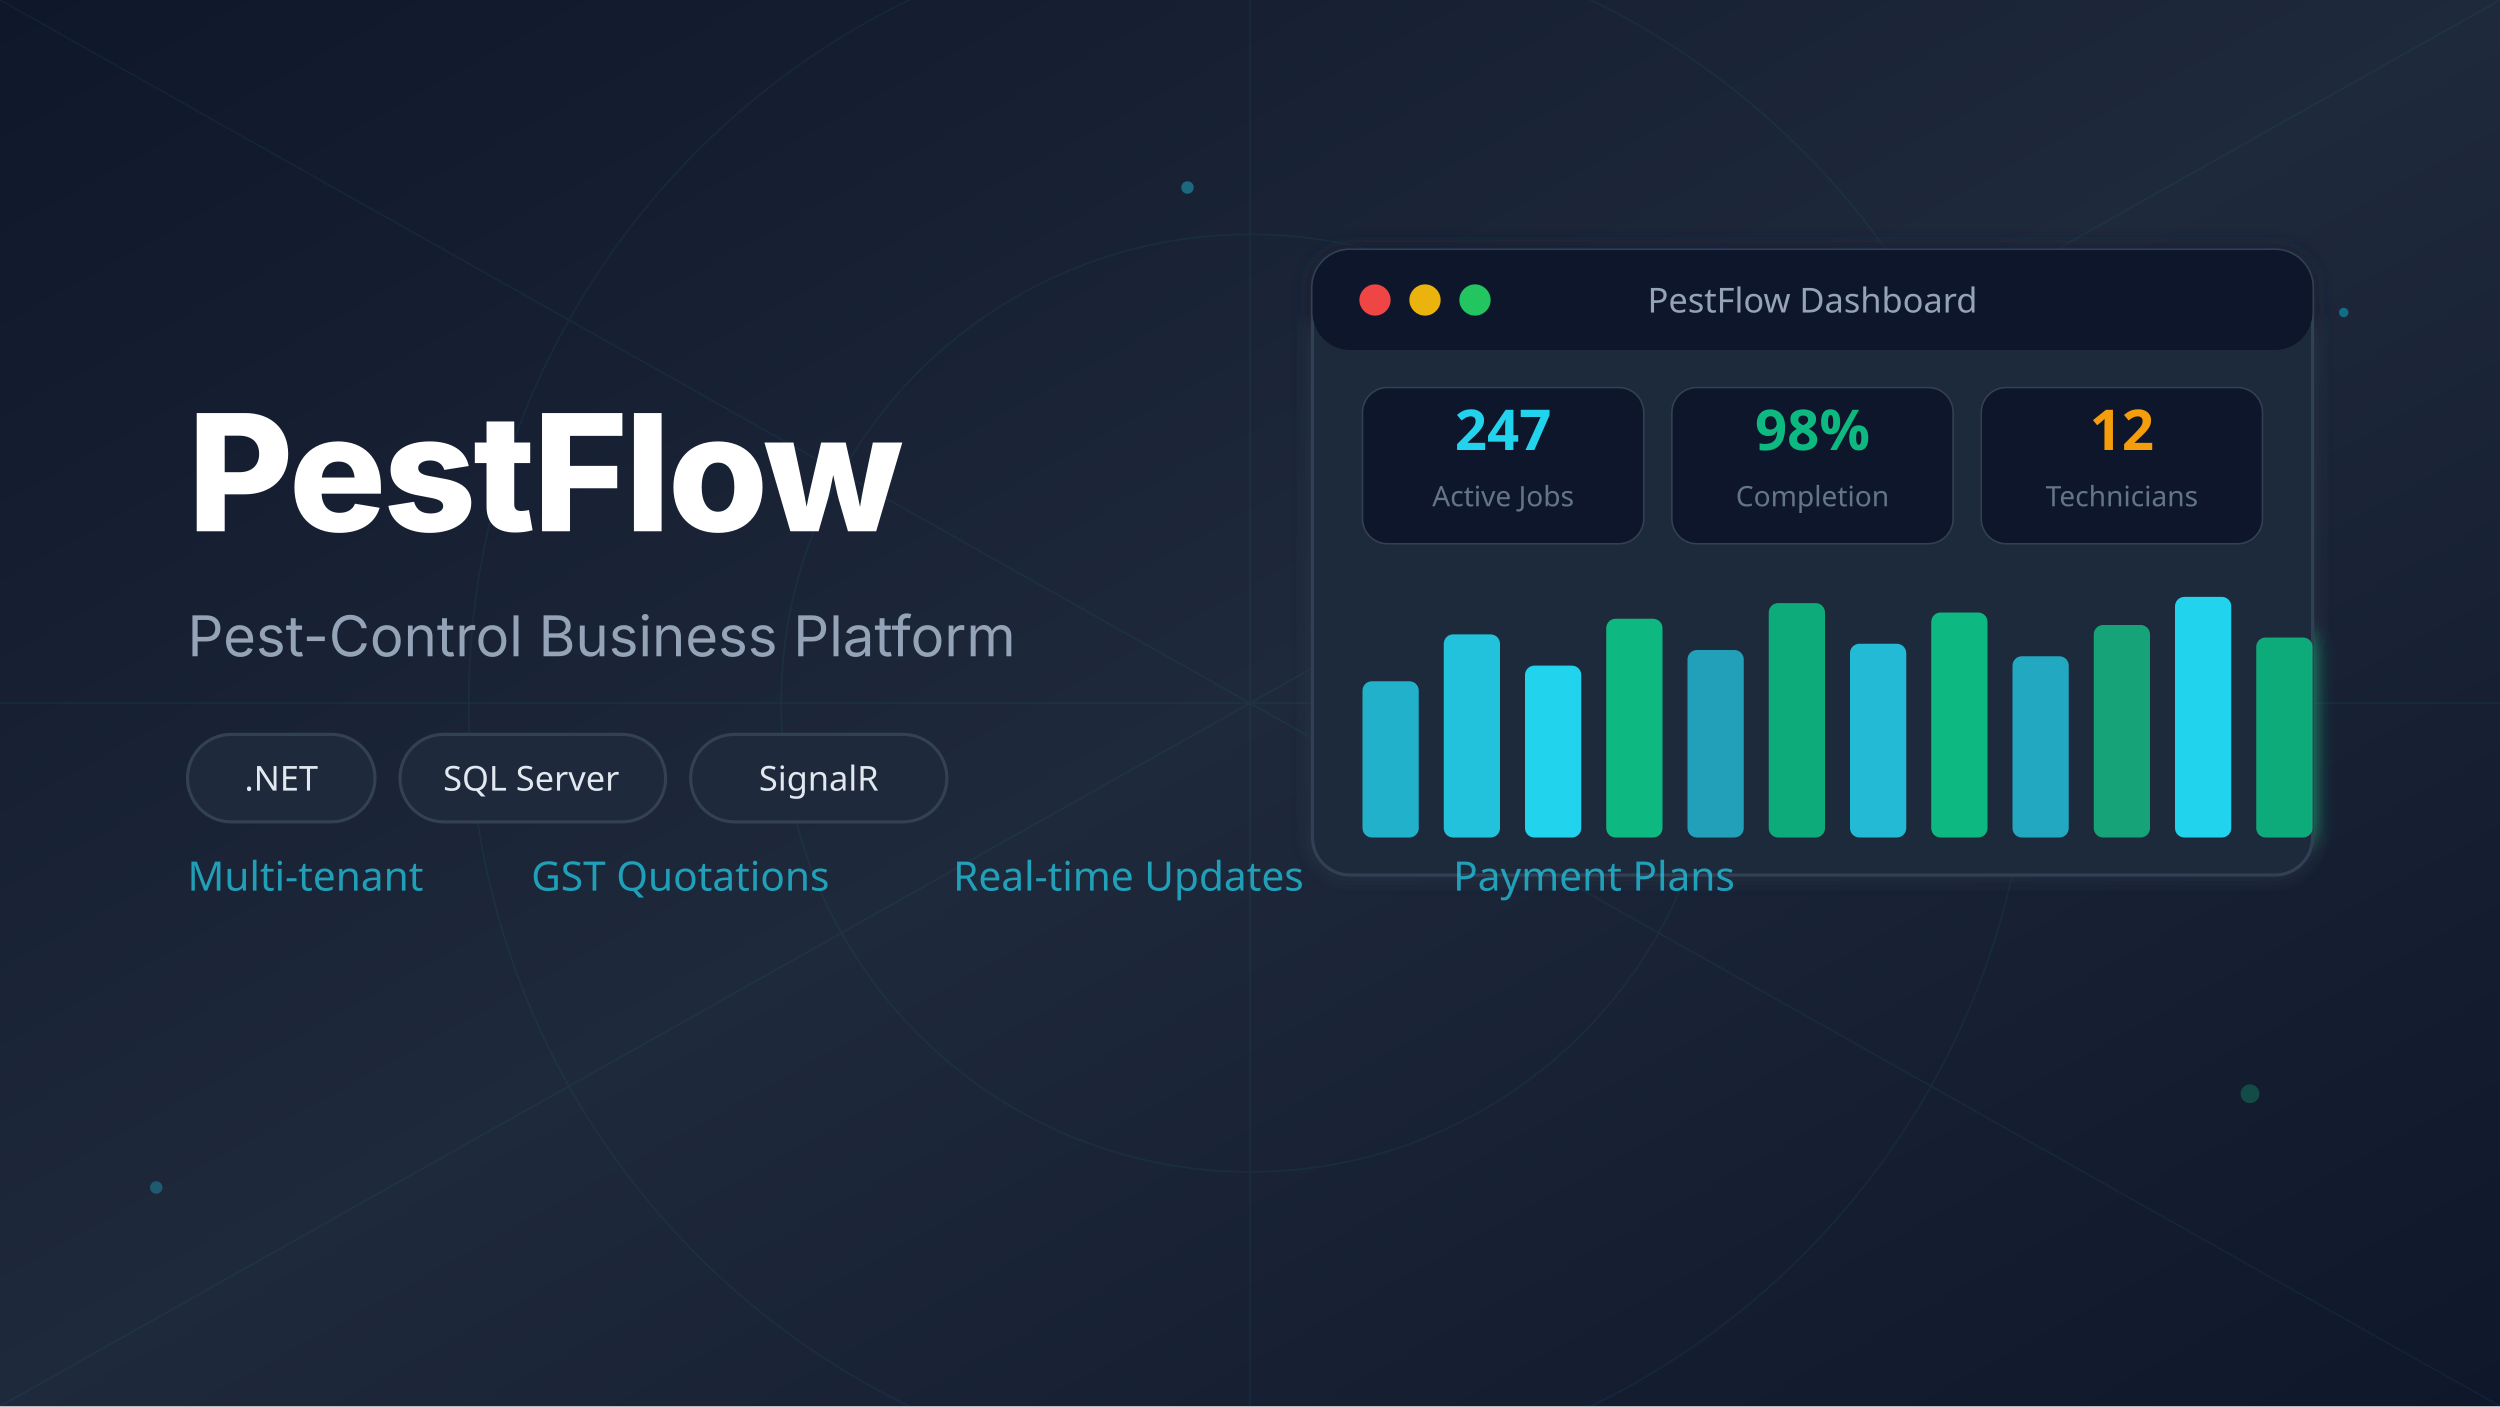
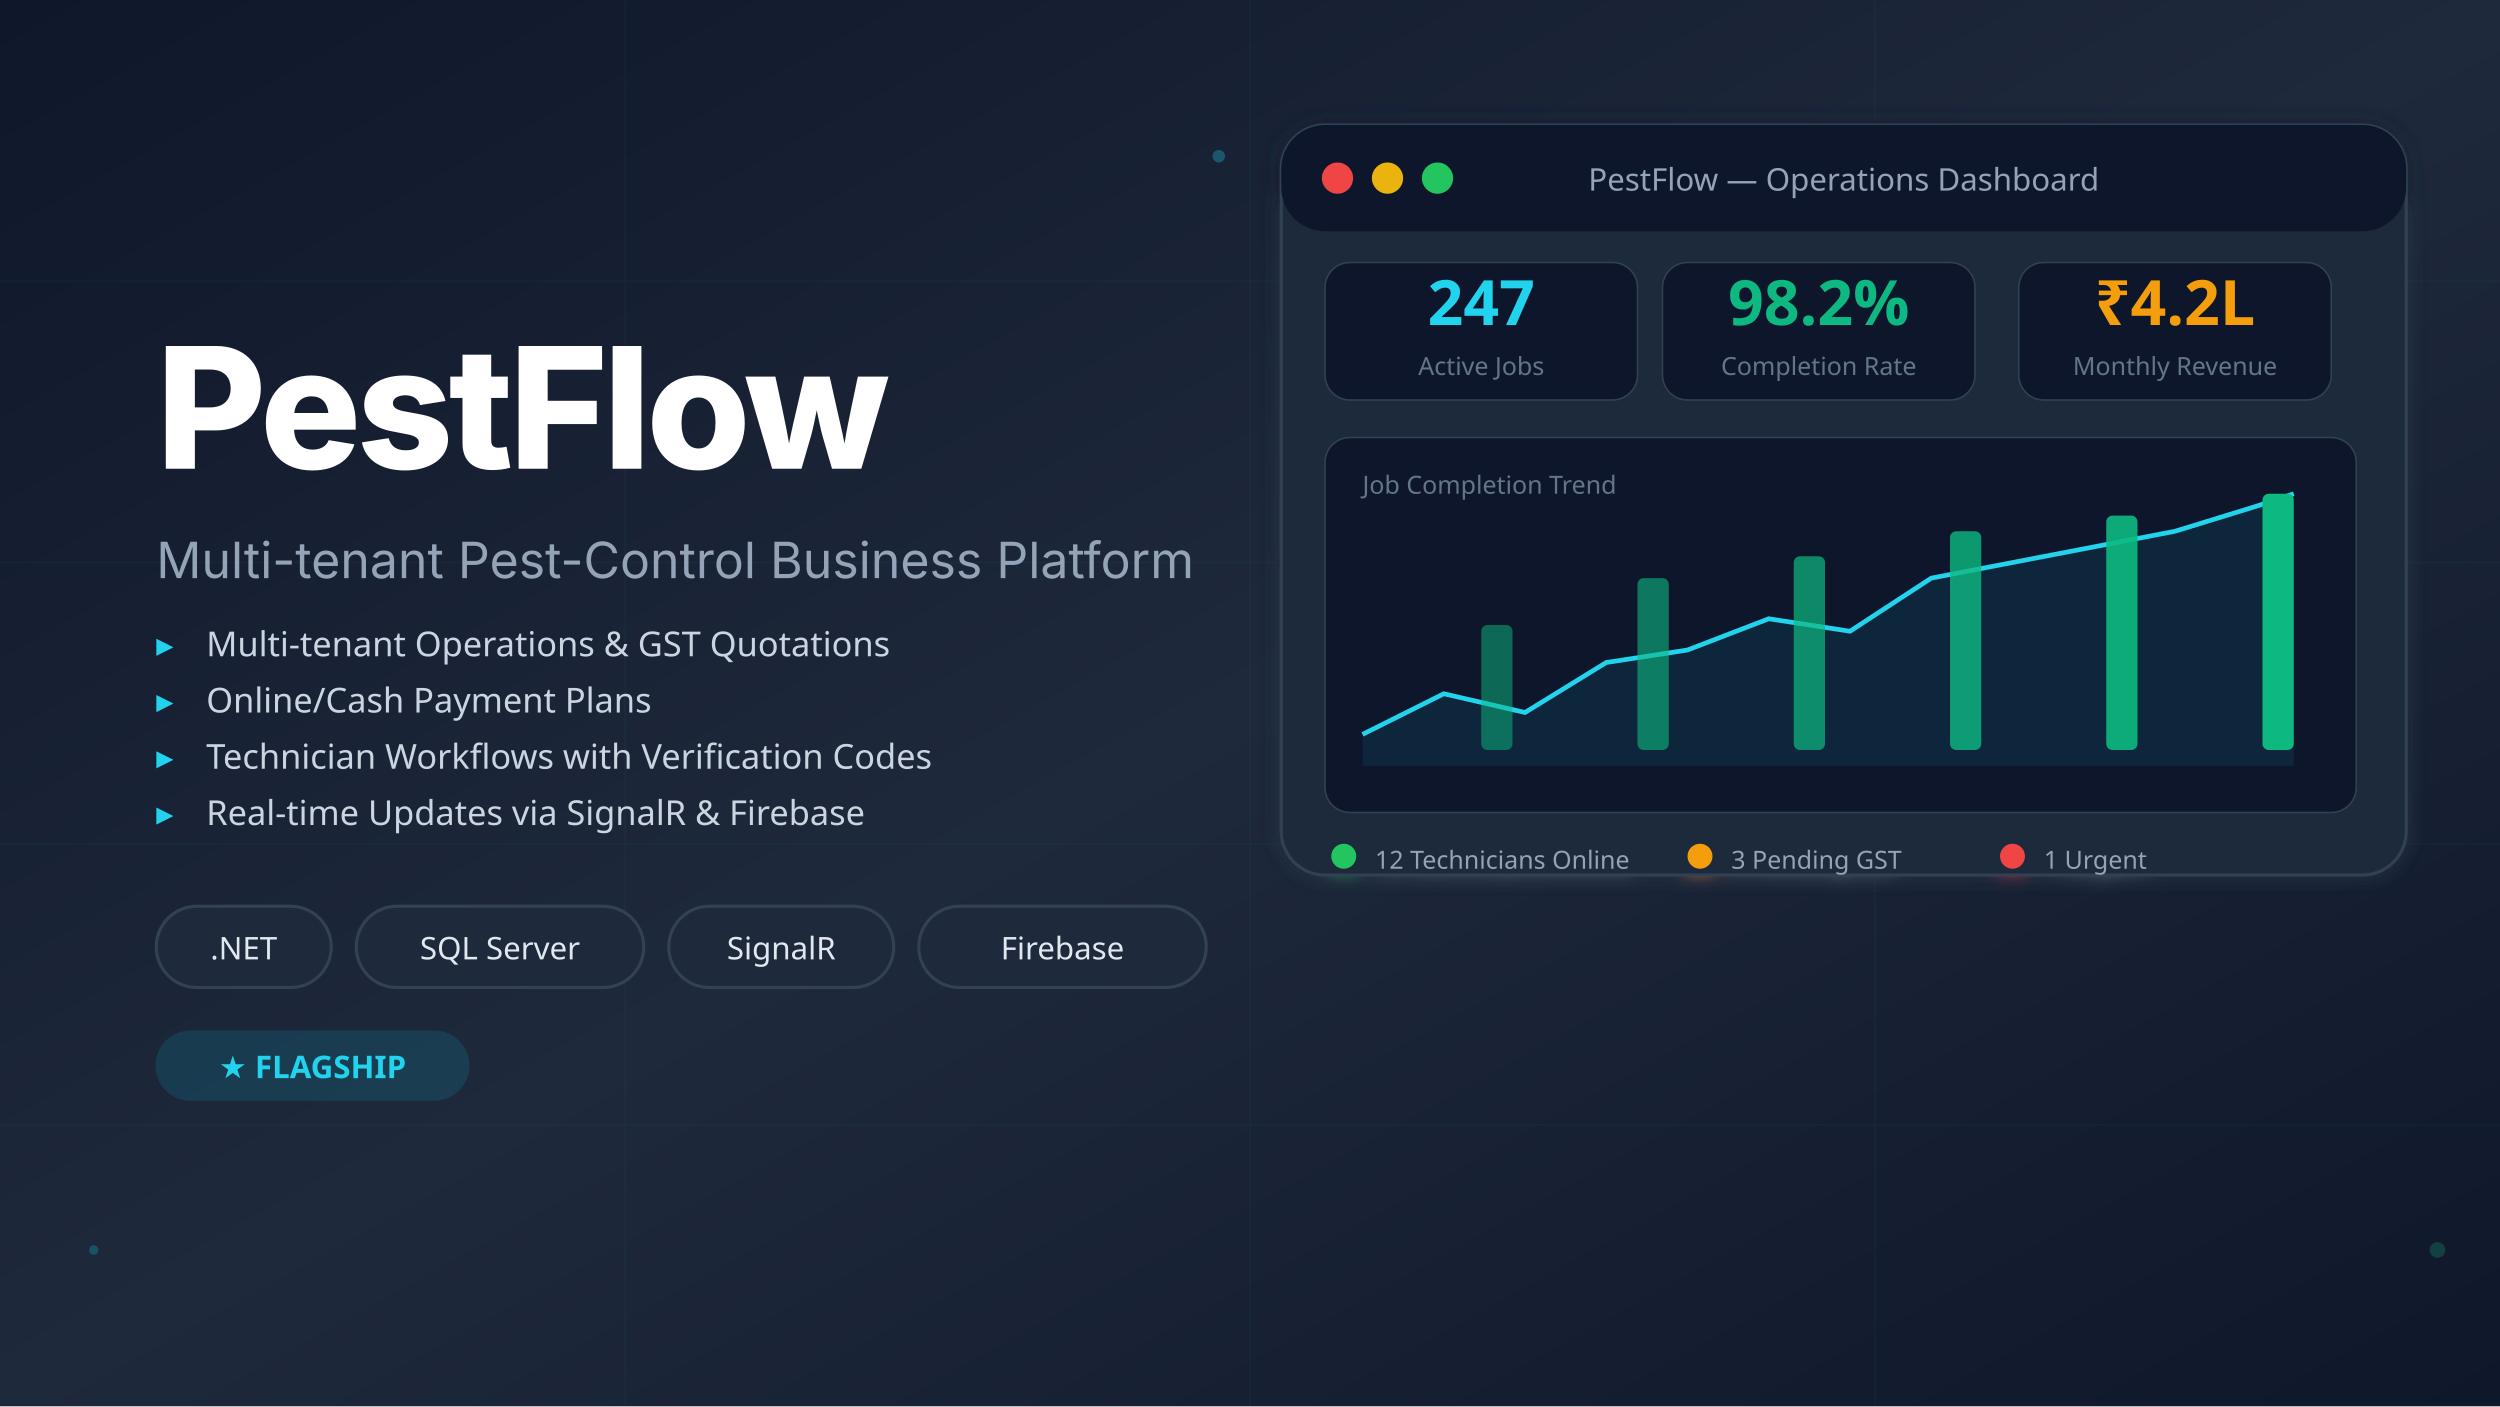
<svg xmlns="http://www.w3.org/2000/svg" viewBox="0 0 800 450">
  <defs>
    <linearGradient id="bg" x1="0%" y1="0%" x2="100%" y2="100%">
      <stop offset="0%" style="stop-color:#0f172a" />
      <stop offset="50%" style="stop-color:#1e293b" />
      <stop offset="100%" style="stop-color:#0f172a" />
    </linearGradient>
-     <linearGradient id="accent" x1="0%" y1="0%" x2="100%" y2="0%">
+     <linearGradient id="cyan" x1="0%" y1="0%" x2="100%" y2="0%">
      <stop offset="0%" style="stop-color:#22d3ee" />
      <stop offset="100%" style="stop-color:#06b6d4" />
    </linearGradient>
    <linearGradient id="green" x1="0%" y1="0%" x2="100%" y2="0%">
      <stop offset="0%" style="stop-color:#10b981" />
      <stop offset="100%" style="stop-color:#059669" />
    </linearGradient>
    <filter id="glow">
      <feGaussianBlur stdDeviation="3" result="blur" />
      <feMerge>
        <feMergeNode in="blur" />
        <feMergeNode in="SourceGraphic" />
      </feMerge>
    </filter>
  </defs>
  <rect width="800" height="450" fill="url(#bg)" />
-   <g opacity="0.06" stroke="#22d3ee" stroke-width="0.5">
-     <line x1="0" y1="0" x2="800" y2="450" />
-     <line x1="800" y1="0" x2="0" y2="450" />
+   <g opacity="0.04" stroke="#22d3ee" stroke-width="0.5">
+     <line x1="0" y1="90" x2="800" y2="90" />
+     <line x1="0" y1="180" x2="800" y2="180" />
+     <line x1="0" y1="270" x2="800" y2="270" />
+     <line x1="0" y1="360" x2="800" y2="360" />
+     <line x1="200" y1="0" x2="200" y2="450" />
    <line x1="400" y1="0" x2="400" y2="450" />
-     <line x1="0" y1="225" x2="800" y2="225" />
-     <circle cx="400" cy="225" r="150" fill="none" />
-     <circle cx="400" cy="225" r="250" fill="none" />
+     <line x1="600" y1="0" x2="600" y2="450" />
  </g>
-   <g transform="translate(420, 80)" filter="url(#glow)">
-     <rect x="0" y="0" width="320" height="200" rx="12" fill="#1e293b" stroke="#334155" stroke-width="1" />
-     <rect x="0" y="0" width="320" height="32" rx="12" fill="#0f172a" />
-     <circle cx="20" cy="16" r="5" fill="#ef4444" />
-     <circle cx="36" cy="16" r="5" fill="#eab308" />
-     <circle cx="52" cy="16" r="5" fill="#22c55e" />
-     <text x="160" y="20" text-anchor="middle" fill="#94a3b8" font-family="system-ui" font-size="11">PestFlow Dashboard</text>
-     <rect x="16" y="44" width="90" height="50" rx="8" fill="#0f172a" stroke="#334155" stroke-width="0.5" />
-     <text x="61" y="64" text-anchor="middle" fill="#22d3ee" font-family="system-ui" font-size="18" font-weight="bold">247</text>
-     <text x="61" y="82" text-anchor="middle" fill="#64748b" font-family="system-ui" font-size="9">Active Jobs</text>
-     <rect x="115" y="44" width="90" height="50" rx="8" fill="#0f172a" stroke="#334155" stroke-width="0.5" />
-     <text x="160" y="64" text-anchor="middle" fill="#10b981" font-family="system-ui" font-size="18" font-weight="bold">98%</text>
-     <text x="160" y="82" text-anchor="middle" fill="#64748b" font-family="system-ui" font-size="9">Completion</text>
-     <rect x="214" y="44" width="90" height="50" rx="8" fill="#0f172a" stroke="#334155" stroke-width="0.5" />
-     <text x="259" y="64" text-anchor="middle" fill="#f59e0b" font-family="system-ui" font-size="18" font-weight="bold">12</text>
-     <text x="259" y="82" text-anchor="middle" fill="#64748b" font-family="system-ui" font-size="9">Technicians</text>
-     <g transform="translate(16, 108)">
-       <rect x="0" y="30" width="18" height="50" rx="3" fill="#22d3ee" opacity="0.8" />
-       <rect x="26" y="15" width="18" height="65" rx="3" fill="#22d3ee" opacity="0.9" />
-       <rect x="52" y="25" width="18" height="55" rx="3" fill="#22d3ee" />
-       <rect x="78" y="10" width="18" height="70" rx="3" fill="#10b981" />
-       <rect x="104" y="20" width="18" height="60" rx="3" fill="#22d3ee" opacity="0.7" />
-       <rect x="130" y="5" width="18" height="75" rx="3" fill="#10b981" opacity="0.9" />
-       <rect x="156" y="18" width="18" height="62" rx="3" fill="#22d3ee" opacity="0.85" />
-       <rect x="182" y="8" width="18" height="72" rx="3" fill="#10b981" />
-       <rect x="208" y="22" width="18" height="58" rx="3" fill="#22d3ee" opacity="0.75" />
-       <rect x="234" y="12" width="18" height="68" rx="3" fill="#10b981" opacity="0.85" />
-       <rect x="260" y="3" width="18" height="77" rx="3" fill="#22d3ee" />
-       <rect x="286" y="16" width="18" height="64" rx="3" fill="#10b981" opacity="0.9" />
+   <g transform="translate(410, 40)" filter="url(#glow)">
+     <rect x="0" y="0" width="360" height="240" rx="14" fill="#1e293b" stroke="#334155" stroke-width="1" />
+     <rect x="0" y="0" width="360" height="34" rx="14" fill="#0f172a" />
+     <circle cx="18" cy="17" r="5" fill="#ef4444" />
+     <circle cx="34" cy="17" r="5" fill="#eab308" />
+     <circle cx="50" cy="17" r="5" fill="#22c55e" />
+     <text x="180" y="21" text-anchor="middle" fill="#94a3b8" font-family="system-ui" font-size="10">PestFlow — Operations Dashboard</text>
+     <g transform="translate(14, 44)">
+       <rect width="100" height="44" rx="8" fill="#0f172a" stroke="#334155" stroke-width="0.5" />
+       <text x="50" y="20" text-anchor="middle" fill="#22d3ee" font-family="system-ui" font-size="20" font-weight="bold">247</text>
+       <text x="50" y="36" text-anchor="middle" fill="#64748b" font-family="system-ui" font-size="8">Active Jobs</text>
+       <rect x="108" width="100" height="44" rx="8" fill="#0f172a" stroke="#334155" stroke-width="0.5" />
+       <text x="158" y="20" text-anchor="middle" fill="#10b981" font-family="system-ui" font-size="20" font-weight="bold">98.2%</text>
+       <text x="158" y="36" text-anchor="middle" fill="#64748b" font-family="system-ui" font-size="8">Completion Rate</text>
+       <rect x="222" width="100" height="44" rx="8" fill="#0f172a" stroke="#334155" stroke-width="0.5" />
+       <text x="272" y="20" text-anchor="middle" fill="#f59e0b" font-family="system-ui" font-size="20" font-weight="bold">₹4.2L</text>
+       <text x="272" y="36" text-anchor="middle" fill="#64748b" font-family="system-ui" font-size="8">Monthly Revenue</text>
+     </g>
+     <g transform="translate(14, 100)">
+       <rect width="330" height="120" rx="8" fill="#0f172a" stroke="#334155" stroke-width="0.5" />
+       <text x="12" y="18" fill="#64748b" font-family="system-ui" font-size="8">Job Completion Trend</text>
+       <path d="M12,95 L38,82 L64,88 L90,72 L116,68 L142,58 L168,62 L194,45 L220,40 L246,35 L272,30 L298,22 L310,18" fill="none" stroke="#22d3ee" stroke-width="1.5" />
+       <path d="M12,95 L38,82 L64,88 L90,72 L116,68 L142,58 L168,62 L194,45 L220,40 L246,35 L272,30 L298,22 L310,18 L310,105 L12,105 Z" fill="#22d3ee" opacity="0.08" />
+       <rect x="50" y="60" width="10" height="40" rx="2" fill="#10b981" opacity="0.5" />
+       <rect x="100" y="45" width="10" height="55" rx="2" fill="#10b981" opacity="0.6" />
+       <rect x="150" y="38" width="10" height="62" rx="2" fill="#10b981" opacity="0.7" />
+       <rect x="200" y="30" width="10" height="70" rx="2" fill="#10b981" opacity="0.8" />
+       <rect x="250" y="25" width="10" height="75" rx="2" fill="#10b981" opacity="0.9" />
+       <rect x="300" y="18" width="10" height="82" rx="2" fill="#10b981" />
+     </g>
+     <g transform="translate(14, 228)">
+       <circle cx="6" cy="6" r="4" fill="#22c55e" />
+       <text x="16" y="10" fill="#94a3b8" font-family="system-ui" font-size="8">12 Technicians Online</text>
+       <circle cx="120" cy="6" r="4" fill="#f59e0b" />
+       <text x="130" y="10" fill="#94a3b8" font-family="system-ui" font-size="8">3 Pending GST</text>
+       <circle cx="220" cy="6" r="4" fill="#ef4444" />
+       <text x="230" y="10" fill="#94a3b8" font-family="system-ui" font-size="8">1 Urgent</text>
    </g>
  </g>
-   <text x="60" y="170" font-family="system-ui, -apple-system, sans-serif" font-size="52" font-weight="800" fill="white" letter-spacing="-1">PestFlow</text>
-   <text x="60" y="210" font-family="system-ui, -apple-system, sans-serif" font-size="18" fill="#94a3b8">Pest-Control Business Platform</text>
-   <g transform="translate(60, 235)">
-     <rect x="0" y="0" width="60" height="28" rx="14" fill="#1e293b" stroke="#334155" stroke-width="1" />
-     <text x="30" y="18" text-anchor="middle" fill="#e2e8f0" font-family="system-ui" font-size="11">.NET</text>
-     <rect x="68" y="0" width="85" height="28" rx="14" fill="#1e293b" stroke="#334155" stroke-width="1" />
-     <text x="110" y="18" text-anchor="middle" fill="#e2e8f0" font-family="system-ui" font-size="11">SQL Server</text>
-     <rect x="161" y="0" width="82" height="28" rx="14" fill="#1e293b" stroke="#334155" stroke-width="1" />
-     <text x="202" y="18" text-anchor="middle" fill="#e2e8f0" font-family="system-ui" font-size="11">SignalR</text>
+   <text x="50" y="150" font-family="system-ui, -apple-system, sans-serif" font-size="54" font-weight="800" fill="white" letter-spacing="-1.5">PestFlow</text>
+   <text x="50" y="185" font-family="system-ui, -apple-system, sans-serif" font-size="16" fill="#94a3b8">Multi-tenant Pest-Control Business Platform</text>
+   <g transform="translate(50, 210)" font-family="system-ui" font-size="11">
+     <text y="0" fill="#22d3ee">▸</text>
+     <text x="16" y="0" fill="#cbd5e1">Multi-tenant Operations &amp; GST Quotations</text>
+     <text y="18" fill="#22d3ee">▸</text>
+     <text x="16" y="18" fill="#cbd5e1">Online/Cash Payment Plans</text>
+     <text y="36" fill="#22d3ee">▸</text>
+     <text x="16" y="36" fill="#cbd5e1">Technician Workflows with Verification Codes</text>
+     <text y="54" fill="#22d3ee">▸</text>
+     <text x="16" y="54" fill="#cbd5e1">Real-time Updates via SignalR &amp; Firebase</text>
  </g>
-   <g transform="translate(60, 285)" opacity="0.7">
-     <text x="0" y="0" fill="#22d3ee" font-family="system-ui" font-size="13">Multi-tenant</text>
-     <text x="110" y="0" fill="#22d3ee" font-family="system-ui" font-size="13">GST Quotations</text>
-     <text x="245" y="0" fill="#22d3ee" font-family="system-ui" font-size="13">Real-time Updates</text>
-     <text x="405" y="0" fill="#22d3ee" font-family="system-ui" font-size="13">Payment Plans</text>
+   <g transform="translate(50, 290)">
+     <rect width="56" height="26" rx="13" fill="#1e293b" stroke="#334155" stroke-width="1" />
+     <text x="28" y="17" text-anchor="middle" fill="#e2e8f0" font-family="system-ui" font-size="10">.NET</text>
+     <rect x="64" width="92" height="26" rx="13" fill="#1e293b" stroke="#334155" stroke-width="1" />
+     <text x="110" y="17" text-anchor="middle" fill="#e2e8f0" font-family="system-ui" font-size="10">SQL Server</text>
+     <rect x="164" width="72" height="26" rx="13" fill="#1e293b" stroke="#334155" stroke-width="1" />
+     <text x="200" y="17" text-anchor="middle" fill="#e2e8f0" font-family="system-ui" font-size="10">SignalR</text>
+     <rect x="244" width="92" height="26" rx="13" fill="#1e293b" stroke="#334155" stroke-width="1" />
+     <text x="290" y="17" text-anchor="middle" fill="#e2e8f0" font-family="system-ui" font-size="10">Firebase</text>
  </g>
-   <circle cx="380" cy="60" r="2" fill="#22d3ee" opacity="0.4" />
-   <circle cx="720" cy="350" r="3" fill="#10b981" opacity="0.3" />
-   <circle cx="50" cy="380" r="2" fill="#22d3ee" opacity="0.3" />
-   <circle cx="750" cy="100" r="1.5" fill="#06b6d4" opacity="0.5" />
+   <rect x="50" y="330" width="100" height="22" rx="11" fill="#06b6d4" opacity="0.15" stroke="#06b6d4" stroke-width="0.5" />
+   <text x="100" y="345" text-anchor="middle" fill="#22d3ee" font-family="system-ui" font-size="10" font-weight="600">★ FLAGSHIP</text>
+   <circle cx="390" cy="50" r="2" fill="#22d3ee" opacity="0.3" />
+   <circle cx="780" cy="400" r="2.5" fill="#10b981" opacity="0.25" />
+   <circle cx="30" cy="400" r="1.5" fill="#06b6d4" opacity="0.3" />
</svg>
